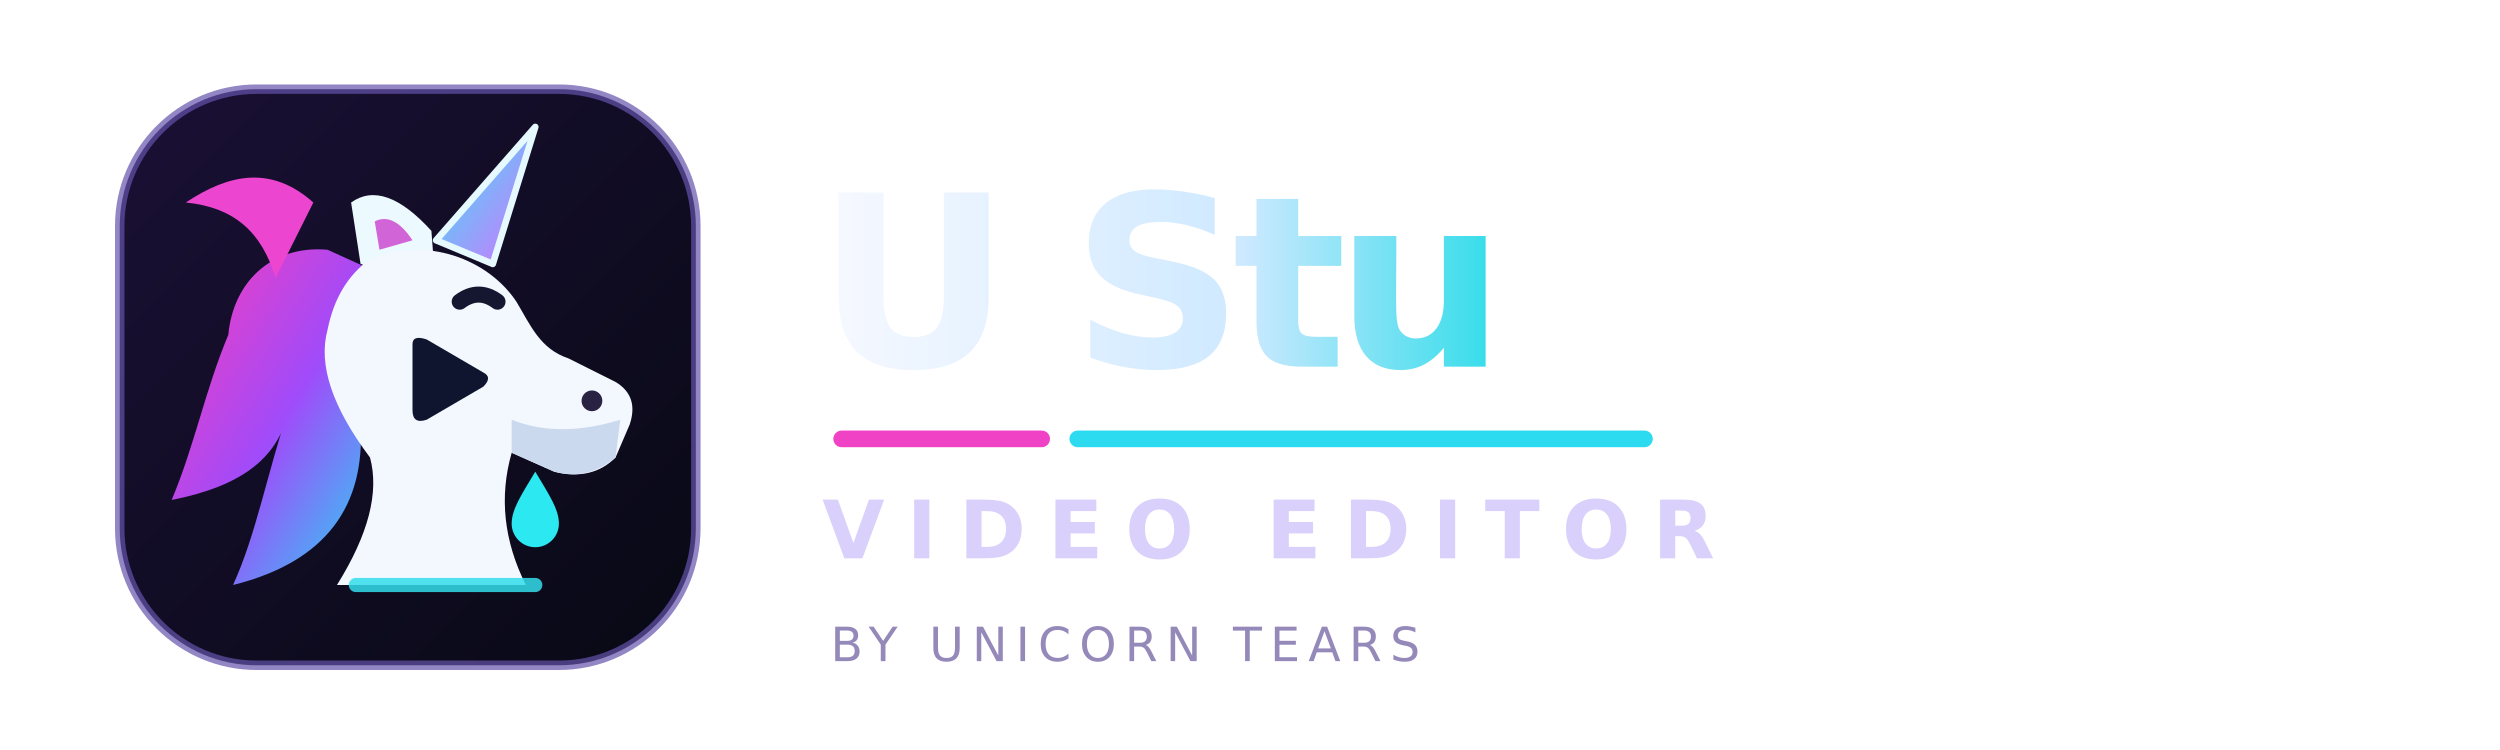
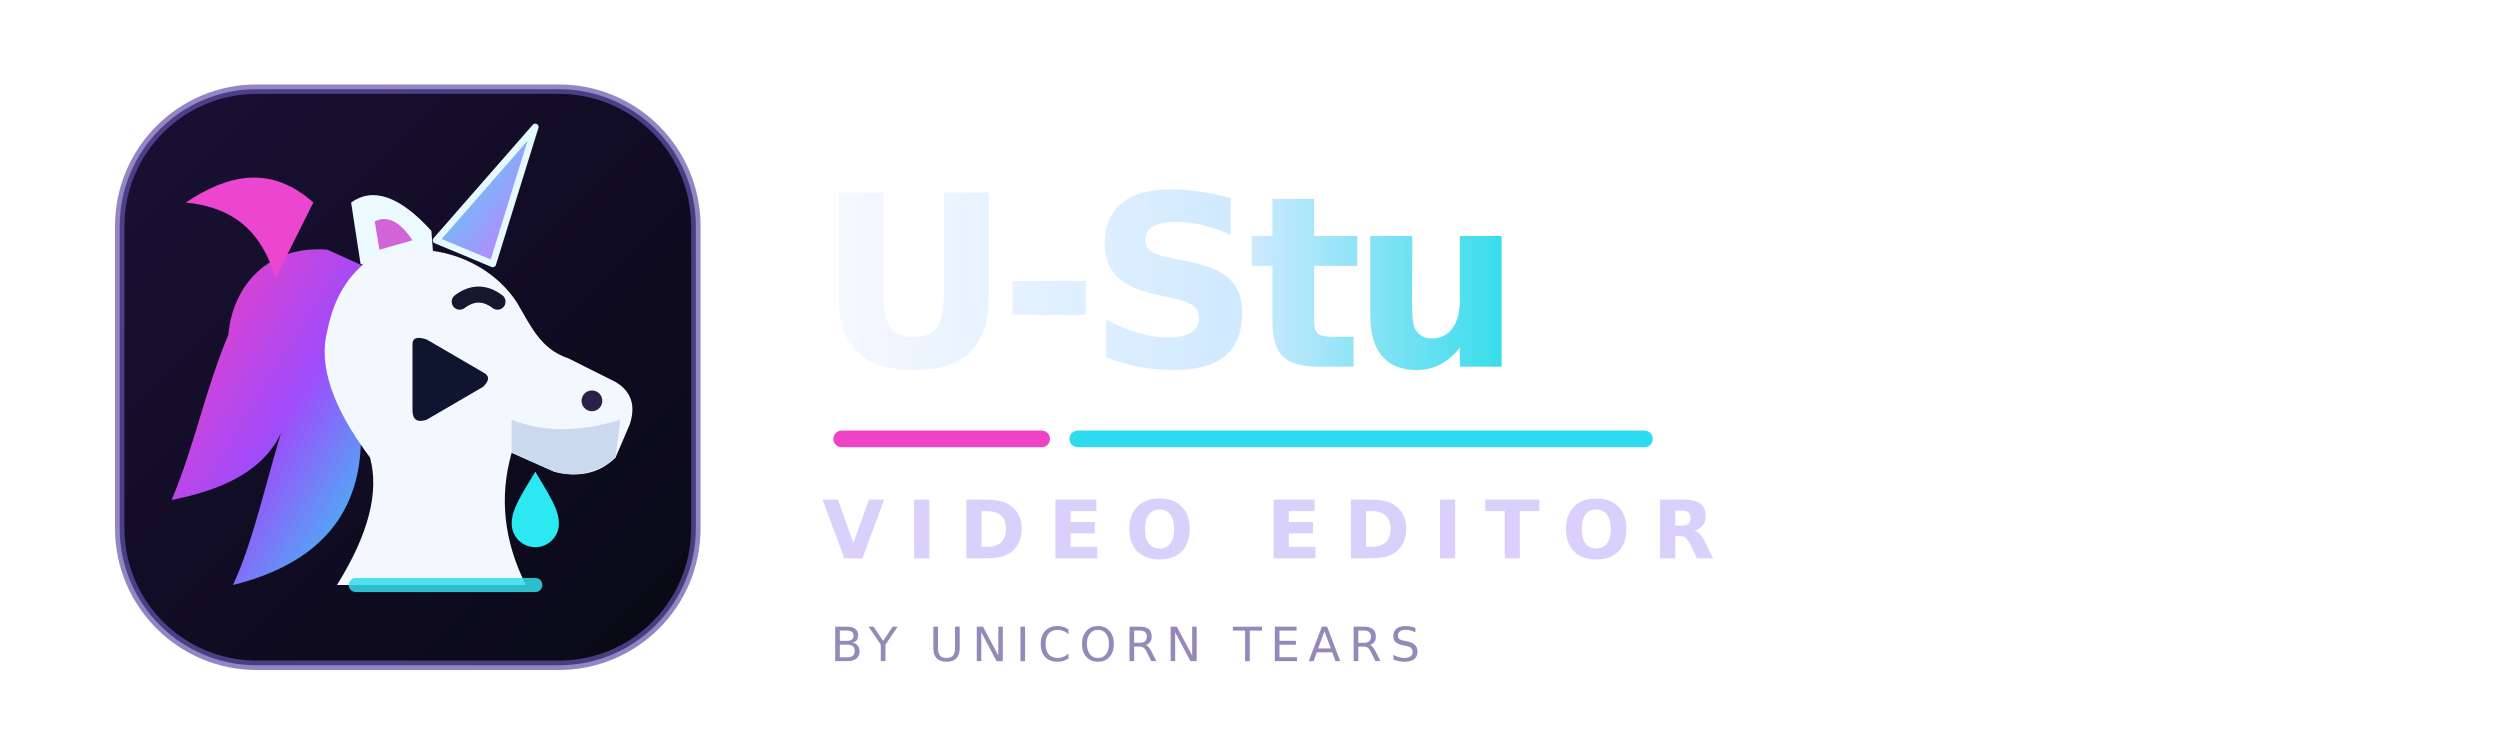
<svg xmlns="http://www.w3.org/2000/svg" width="1800" height="540" viewBox="0 0 900 270">
  <defs>
    <linearGradient id="title" x1="0" y1="0" x2="1" y2="0">
      <stop stop-color="#F5F8FF" />
      <stop offset=".62" stop-color="#CFE9FF" />
      <stop offset="1" stop-color="#39DDEB" />
    </linearGradient>
  </defs>
  <g transform="translate(38 27) scale(1.7)">
    <defs>
      <linearGradient id="field" x1="0" y1="0" x2="1" y2="1">
        <stop stop-color="#1A1035" />
        <stop offset="1" stop-color="#080914" />
      </linearGradient>
      <linearGradient id="mane" x1="0" y1="0" x2="1" y2="1">
        <stop stop-color="#FC3CBA" />
        <stop offset=".52" stop-color="#A04BFA" />
        <stop offset="1" stop-color="#23DDF2" />
      </linearGradient>
      <linearGradient id="horn" x1="0" y1="0" x2="1" y2="1">
        <stop stop-color="#36E8F4" />
        <stop offset="1" stop-color="#D770FF" />
      </linearGradient>
    </defs>
    <rect x="3" y="3" width="122" height="122" rx="29" fill="url(#field)" stroke="#6453AC" stroke-opacity=".7" stroke-width="2" />
    <path d="M47 37 C35 36 27 44 26 55 C21 67 19 78 14 90 C29 87 37 81 39 70 C34 85 32 97 27 108 C47 103 55 91 54 74 L58 42 Z" fill="url(#mane)" />
    <path d="M44 27 C35 19 26 21 17 27 C27 28 33 33 36 43 Z" fill="#EC46D1" />
    <path d="M70 35 L91 11 L82 40 Z" fill="url(#horn)" stroke="#E5F9FF" stroke-width="1.4" stroke-linejoin="round" />
    <path d="M54 40 L52 27 Q59 22 69 33 L70 46 Z" fill="#ECF9FF" />
    <path d="M58 37 L57 31 Q61 29 65 35 Z" fill="#D164D7" />
    <path d="M56 39 C68 34 81 39 87 48 C90 53 92 58 98 60 L108 65 Q113 68 111 74 L108 81 Q103 86 95 84 L86 80 Q82 94 89 108 L49 108 Q59 92 56 81 Q44 65 47 54 Q49 44 56 39 Z" fill="#F3F8FF" />
    <path d="M86 73 Q96 77 109 73 L108 81 Q102 86 95 84 L86 80 Z" fill="#CBD9EF" />
    <path d="M65 57 Q65 55 68 56 L80 63 Q82 64 80 66 L68 73 Q65 74 65 71 Z" fill="#10152F" />
    <path d="M75 48 Q79 45 83 48" fill="none" stroke="#151630" stroke-width="3.4" stroke-linecap="round" />
    <circle cx="103" cy="69" r="2.2" fill="#292243" />
    <path d="M91 84 C88 89 86 92 86 95 A5 5 0 0 0 96 95 C96 92 94 89 91 84 Z" fill="#2CE8F0" />
    <path d="M53 108 H91" stroke="#32DDEB" stroke-width="3" stroke-linecap="round" opacity=".85" />
  </g>
-   <text x="294" y="132" fill="url(#title)" font-family="DejaVu Sans, sans-serif" font-weight="bold" font-size="86" letter-spacing="-4">U Stu</text>
+   <text x="294" y="132" fill="url(#title)" font-family="DejaVu Sans, sans-serif" font-weight="bold" font-size="86" letter-spacing="-4">U-Stu</text>
  <rect x="300" y="155" width="78" height="6" rx="3" fill="#F042C5" />
  <rect x="385" y="155" width="210" height="6" rx="3" fill="#2CDBEF" />
  <text x="296" y="201" fill="#D9D0FB" font-family="DejaVu Sans, sans-serif" font-weight="bold" font-size="29" letter-spacing="8">VIDEO EDITOR</text>
  <text x="299" y="238" fill="#9589BA" font-family="DejaVu Sans, sans-serif" font-size="17" letter-spacing="3">BY UNICORN TEARS</text>
</svg>
